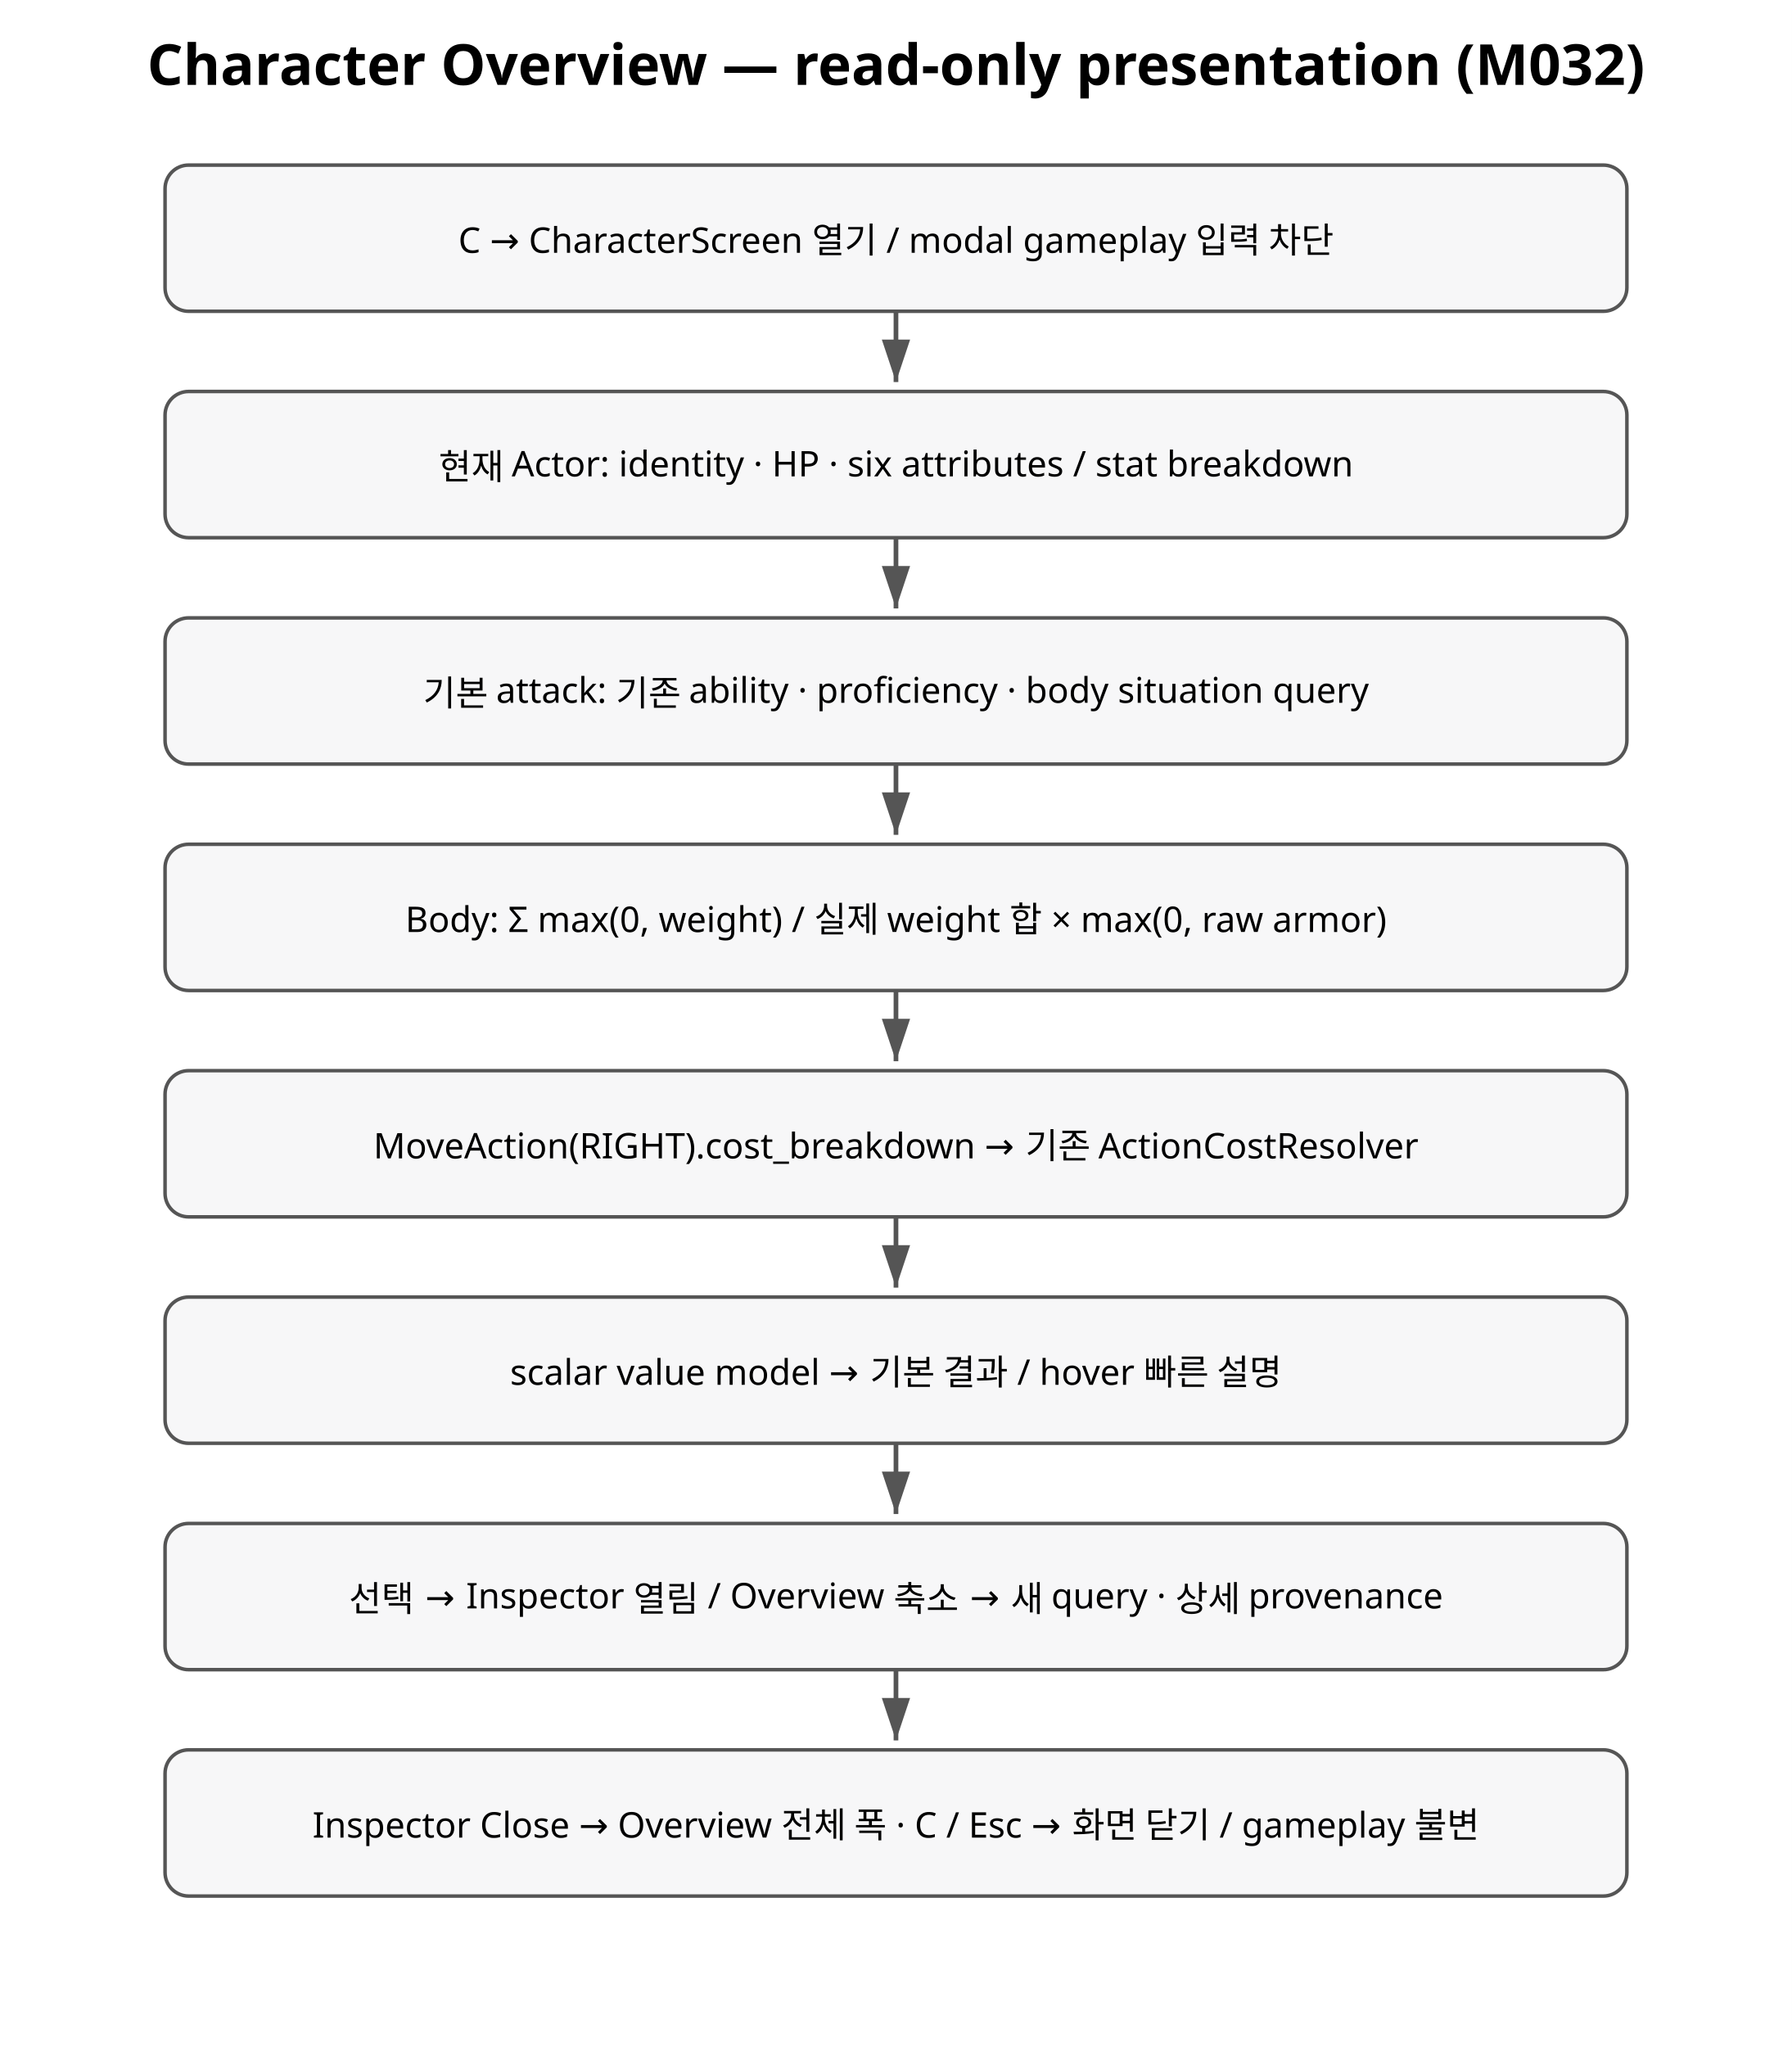
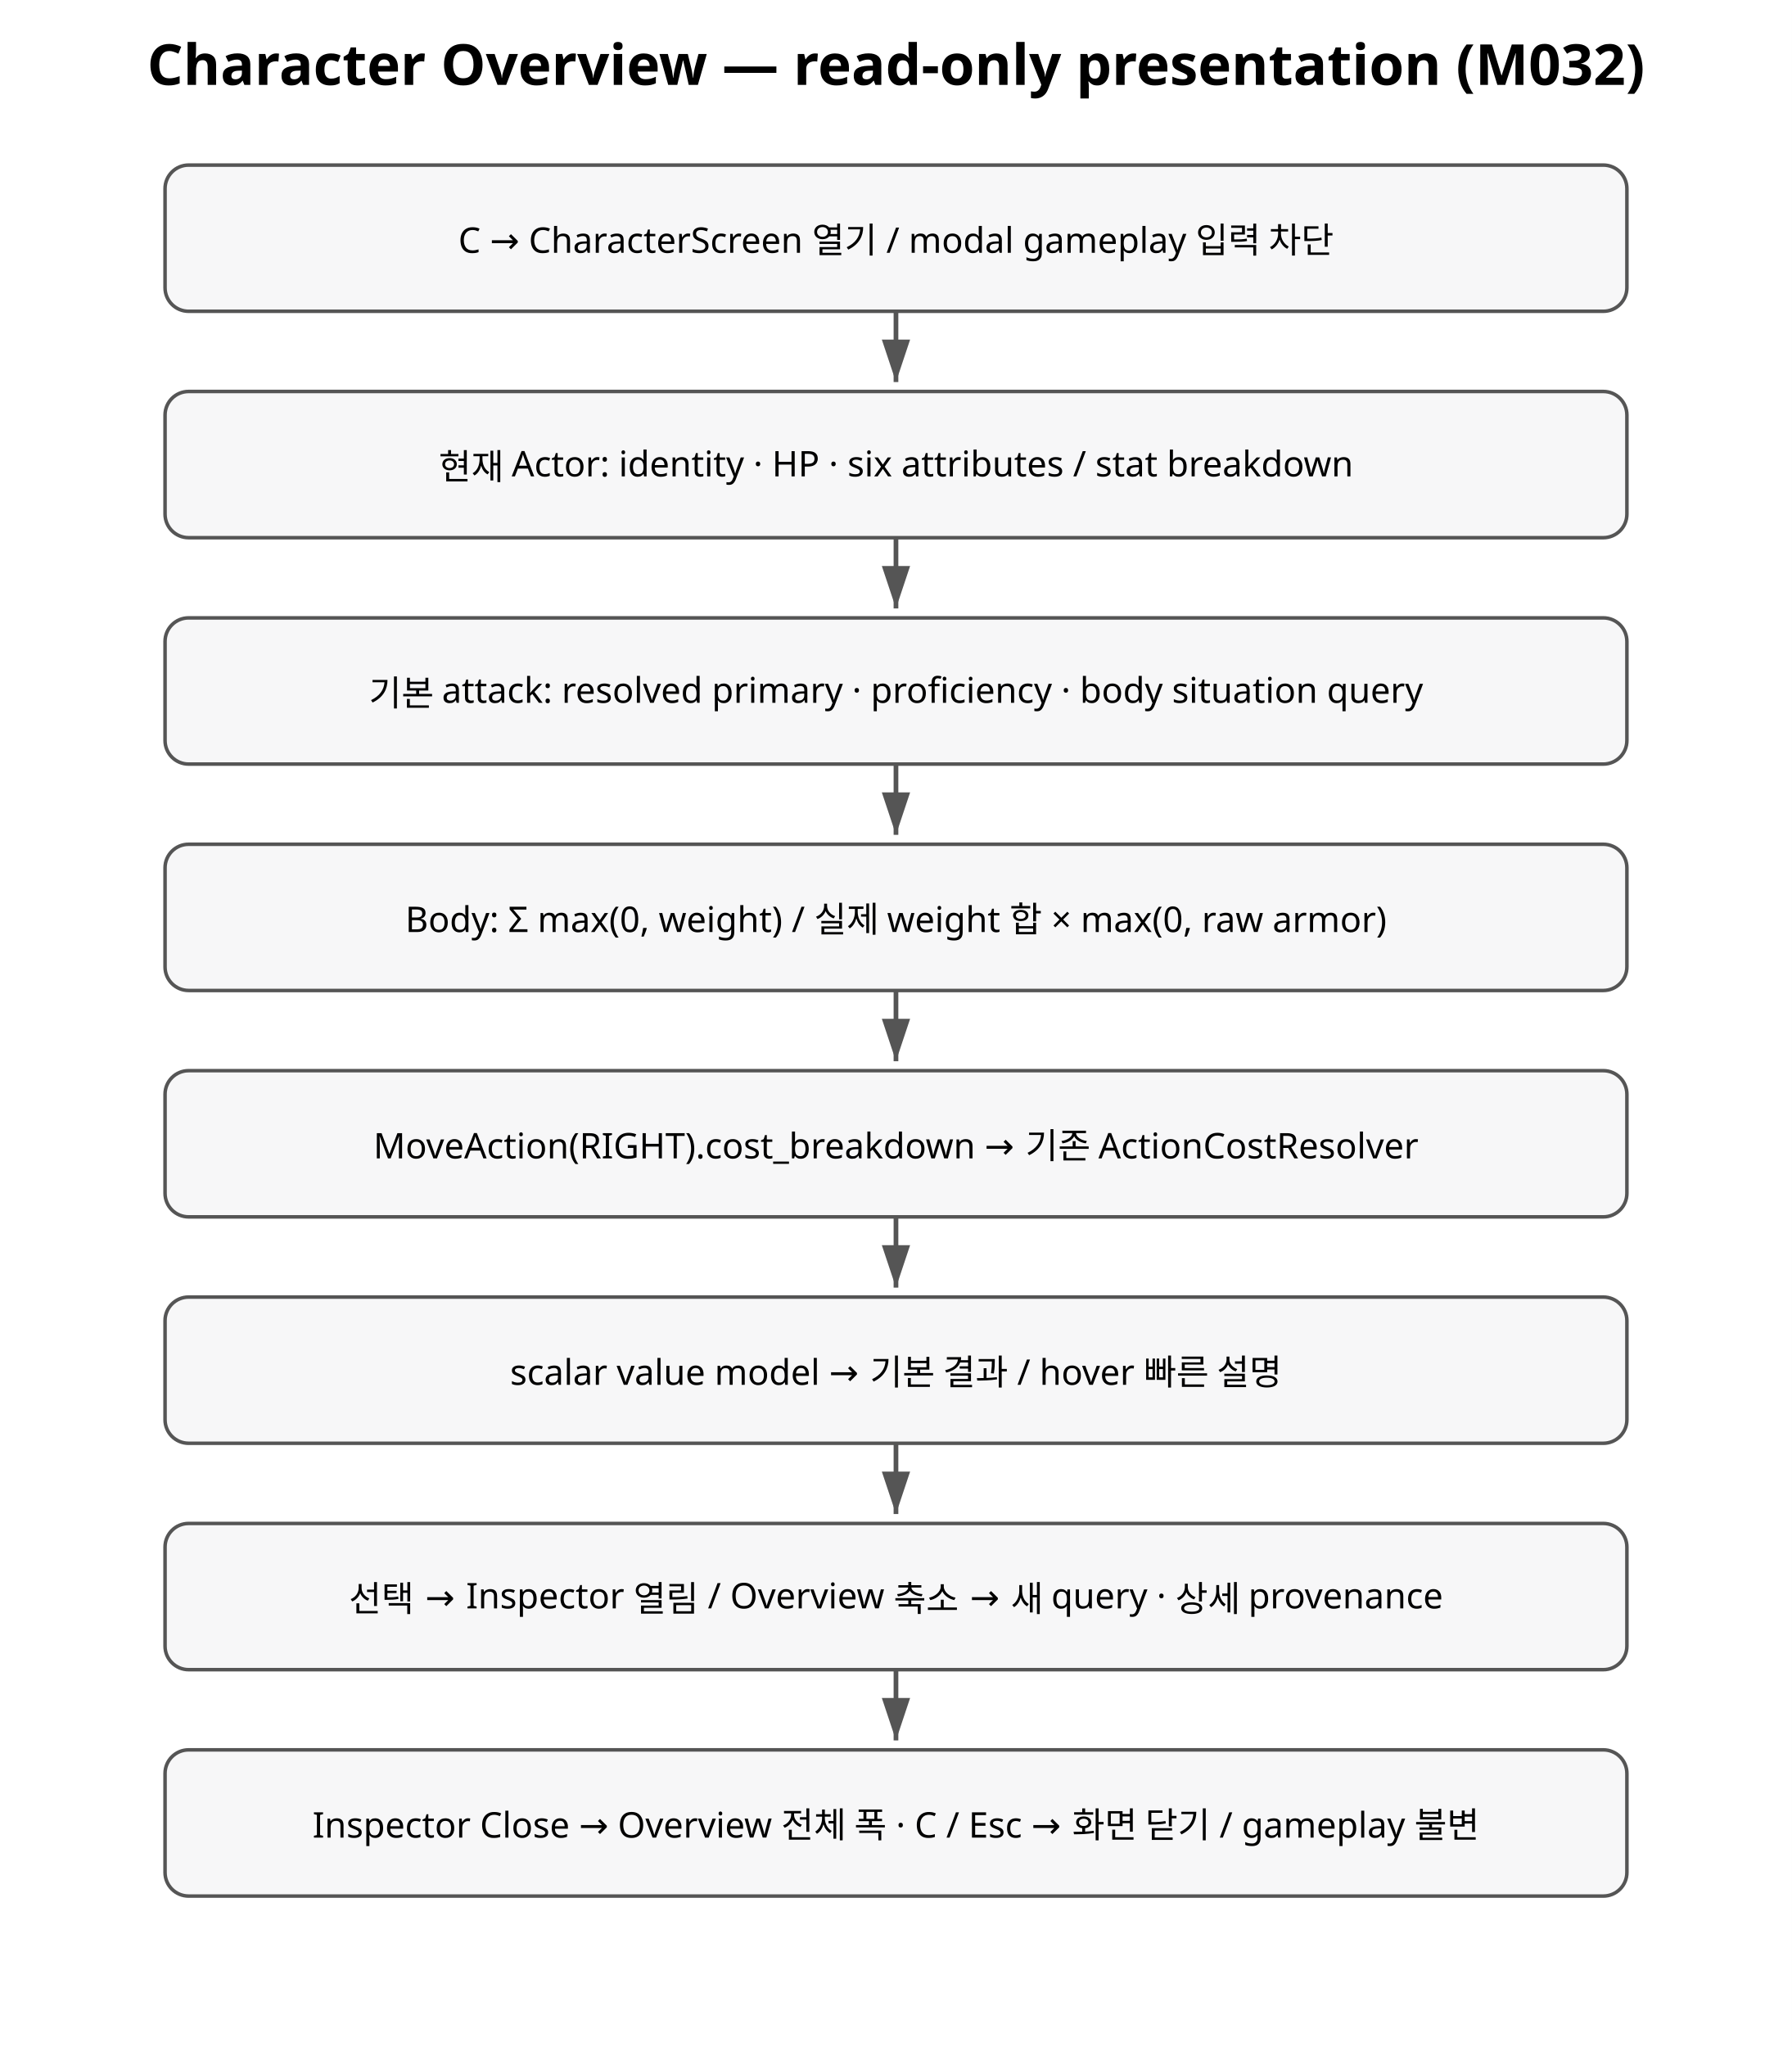
<svg xmlns="http://www.w3.org/2000/svg" width="760" height="868" viewBox="0 0 760 868">
  <defs>
    <marker id="a" markerWidth="10" markerHeight="10" refX="9" refY="3" orient="auto">
      <path d="M0,0 L0,6 L9,3 z" fill="#555" />
    </marker>
  </defs>
  <rect width="100%" height="100%" fill="white" />
  <text x="380" y="36" text-anchor="middle" font-family="sans-serif" font-size="24" font-weight="700">Character Overview — read-only presentation (M032)</text>
  <rect x="70" y="70" width="620" height="62" rx="10" fill="#f7f7f8" stroke="#555" stroke-width="1.5" />
  <text x="380" y="102.0" text-anchor="middle" dominant-baseline="middle" font-family="sans-serif" font-size="15">C → CharacterScreen 열기 / modal gameplay 입력 차단</text>
  <rect x="70" y="166" width="620" height="62" rx="10" fill="#f7f7f8" stroke="#555" stroke-width="1.5" />
  <text x="380" y="198.0" text-anchor="middle" dominant-baseline="middle" font-family="sans-serif" font-size="15">현재 Actor: identity · HP · six attributes / stat breakdown</text>
  <line x1="380" y1="132" x2="380" y2="162" stroke="#555" stroke-width="2" marker-end="url(#a)" />
  <rect x="70" y="262" width="620" height="62" rx="10" fill="#f7f7f8" stroke="#555" stroke-width="1.5" />
-   <text x="380" y="294.0" text-anchor="middle" dominant-baseline="middle" font-family="sans-serif" font-size="15">기본 attack: 기존 ability · proficiency · body situation query</text>
+   <text x="380" y="294.0" text-anchor="middle" dominant-baseline="middle" font-family="sans-serif" font-size="15">기본 attack: resolved primary · proficiency · body situation query</text>
  <line x1="380" y1="228" x2="380" y2="258" stroke="#555" stroke-width="2" marker-end="url(#a)" />
  <rect x="70" y="358" width="620" height="62" rx="10" fill="#f7f7f8" stroke="#555" stroke-width="1.5" />
  <text x="380" y="390.0" text-anchor="middle" dominant-baseline="middle" font-family="sans-serif" font-size="15">Body: Σ max(0, weight) / 실제 weight 합 × max(0, raw armor)</text>
  <line x1="380" y1="324" x2="380" y2="354" stroke="#555" stroke-width="2" marker-end="url(#a)" />
  <rect x="70" y="454" width="620" height="62" rx="10" fill="#f7f7f8" stroke="#555" stroke-width="1.5" />
  <text x="380" y="486.0" text-anchor="middle" dominant-baseline="middle" font-family="sans-serif" font-size="15">MoveAction(RIGHT).cost_breakdown → 기존 ActionCostResolver</text>
  <line x1="380" y1="420" x2="380" y2="450" stroke="#555" stroke-width="2" marker-end="url(#a)" />
  <rect x="70" y="550" width="620" height="62" rx="10" fill="#f7f7f8" stroke="#555" stroke-width="1.5" />
  <text x="380" y="582.0" text-anchor="middle" dominant-baseline="middle" font-family="sans-serif" font-size="15">scalar value model → 기본 결과 / hover 빠른 설명</text>
  <line x1="380" y1="516" x2="380" y2="546" stroke="#555" stroke-width="2" marker-end="url(#a)" />
  <rect x="70" y="646" width="620" height="62" rx="10" fill="#f7f7f8" stroke="#555" stroke-width="1.5" />
  <text x="380" y="678.0" text-anchor="middle" dominant-baseline="middle" font-family="sans-serif" font-size="15">선택 → Inspector 열림 / Overview 축소 → 새 query · 상세 provenance</text>
  <line x1="380" y1="612" x2="380" y2="642" stroke="#555" stroke-width="2" marker-end="url(#a)" />
  <rect x="70" y="742" width="620" height="62" rx="10" fill="#f7f7f8" stroke="#555" stroke-width="1.5" />
  <text x="380" y="774.0" text-anchor="middle" dominant-baseline="middle" font-family="sans-serif" font-size="15">Inspector Close → Overview 전체 폭 · C / Esc → 화면 닫기 / gameplay 불변</text>
  <line x1="380" y1="708" x2="380" y2="738" stroke="#555" stroke-width="2" marker-end="url(#a)" />
</svg>
